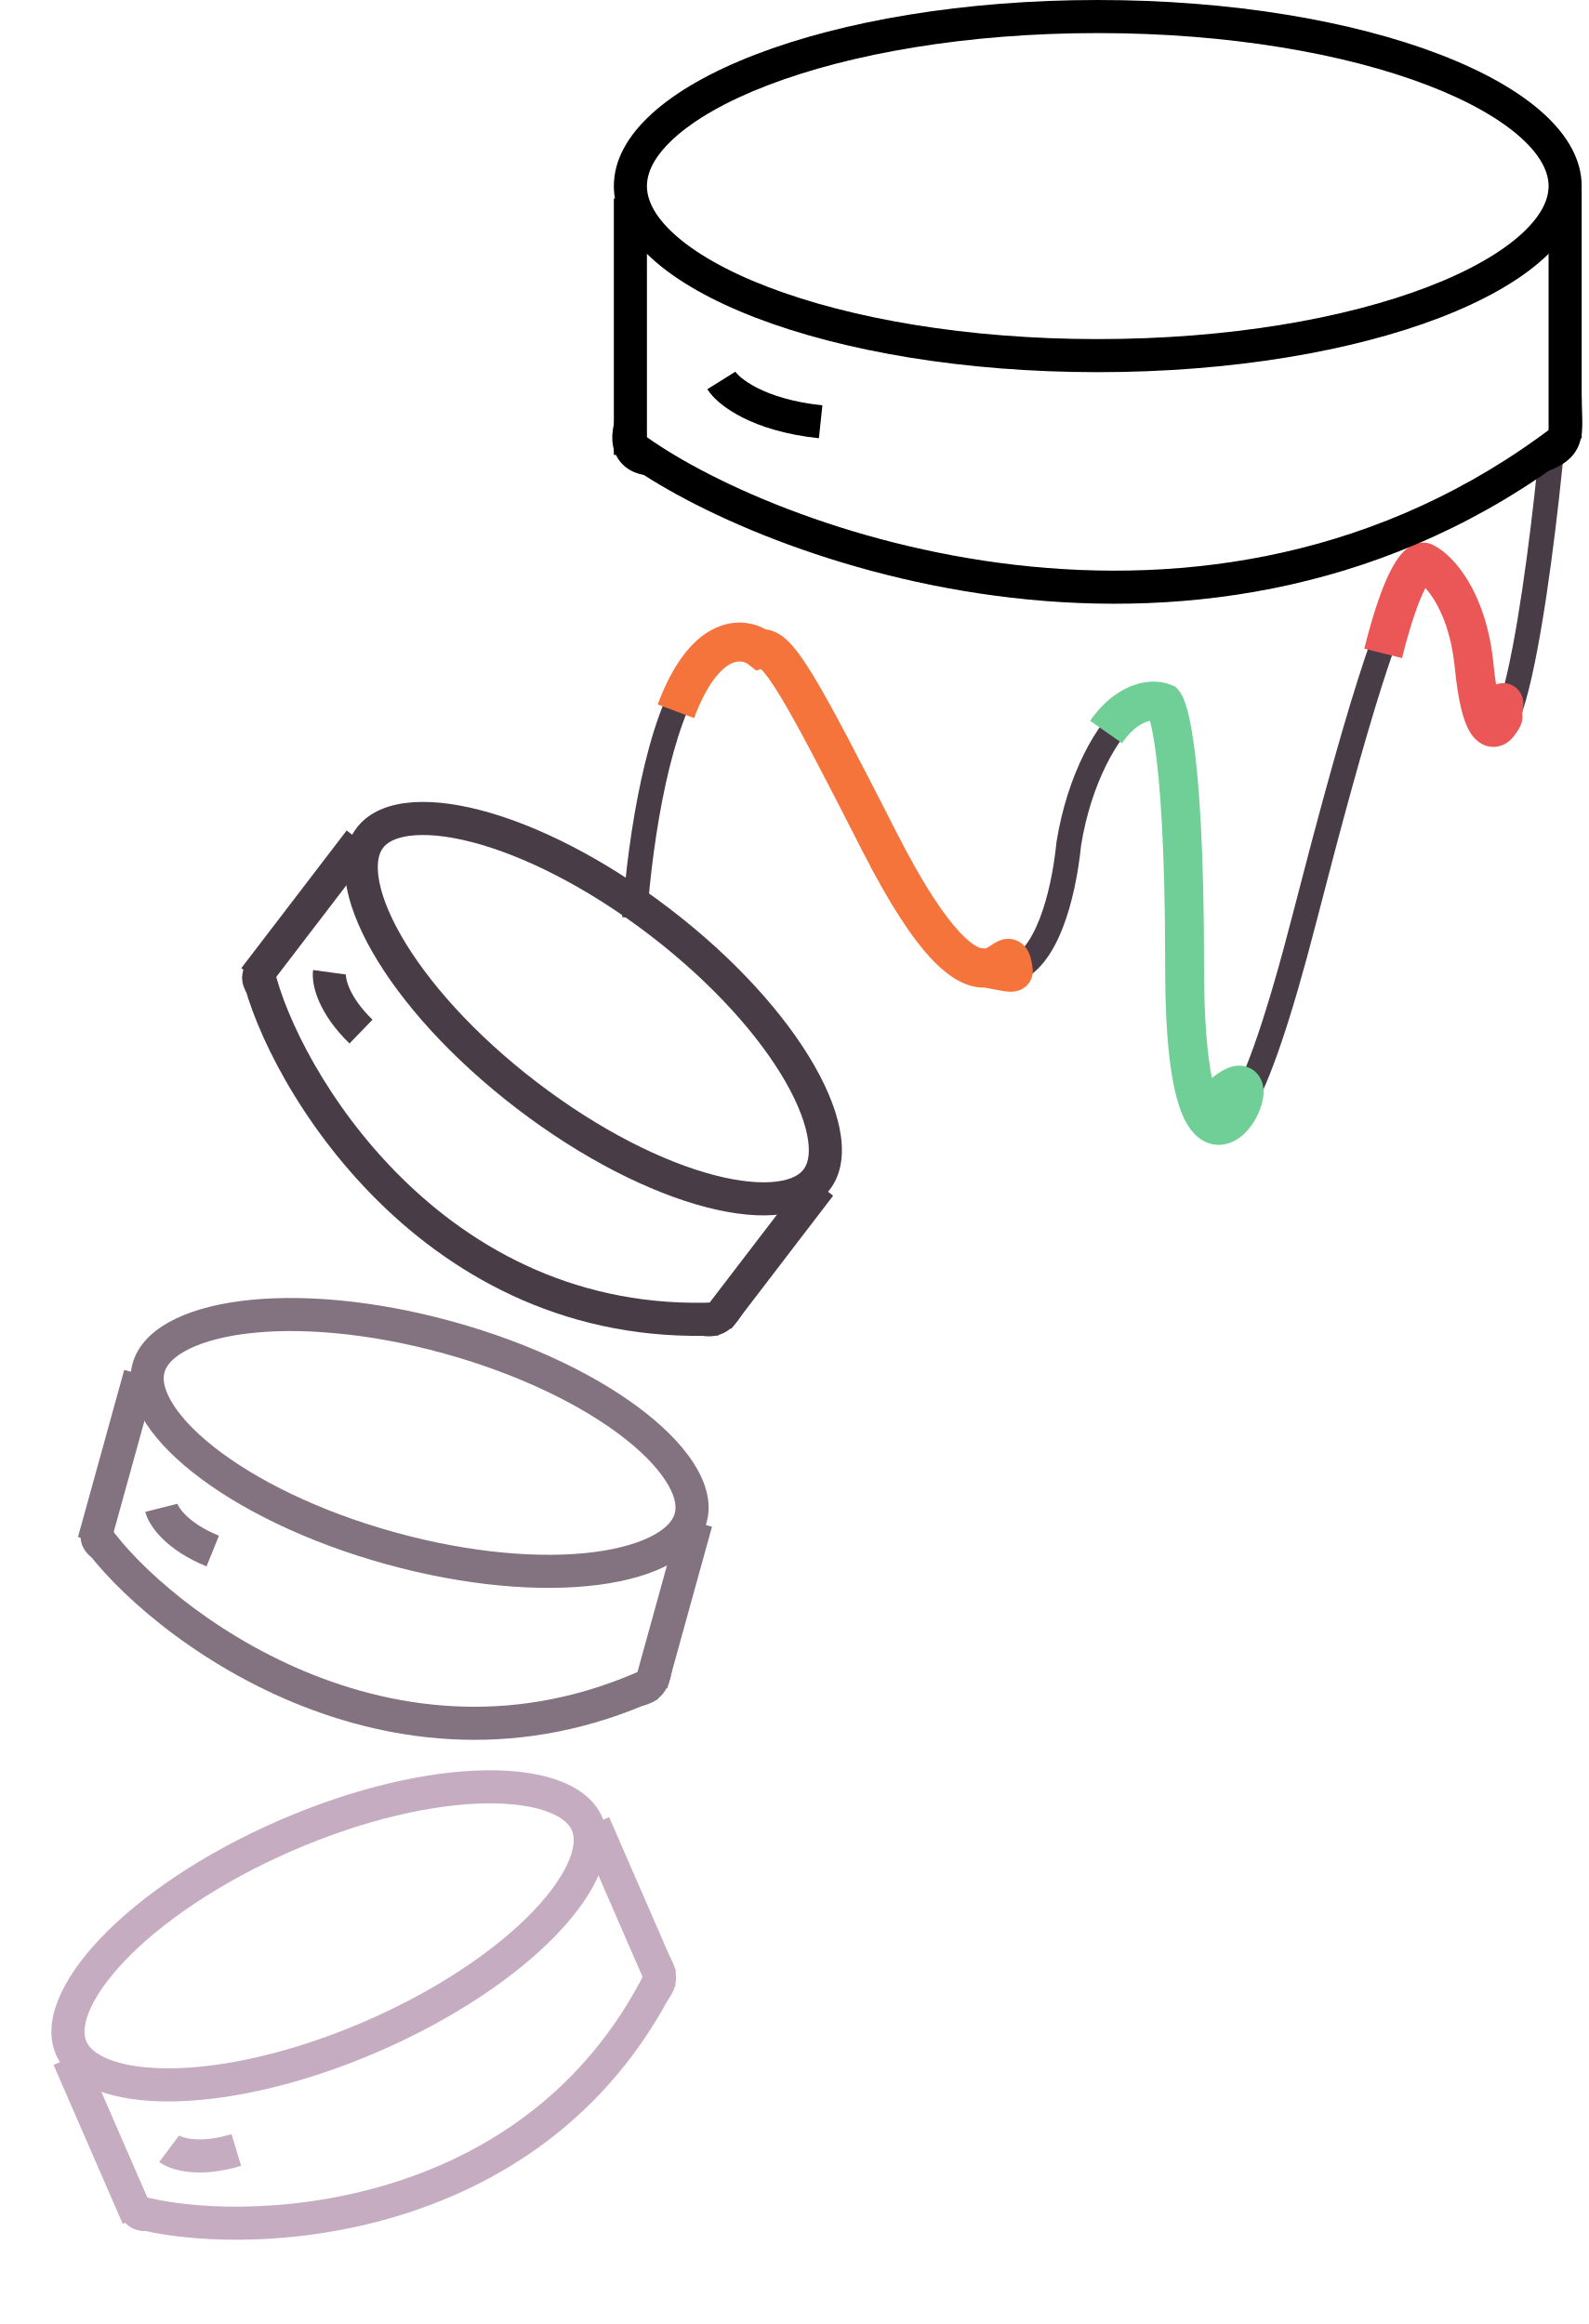
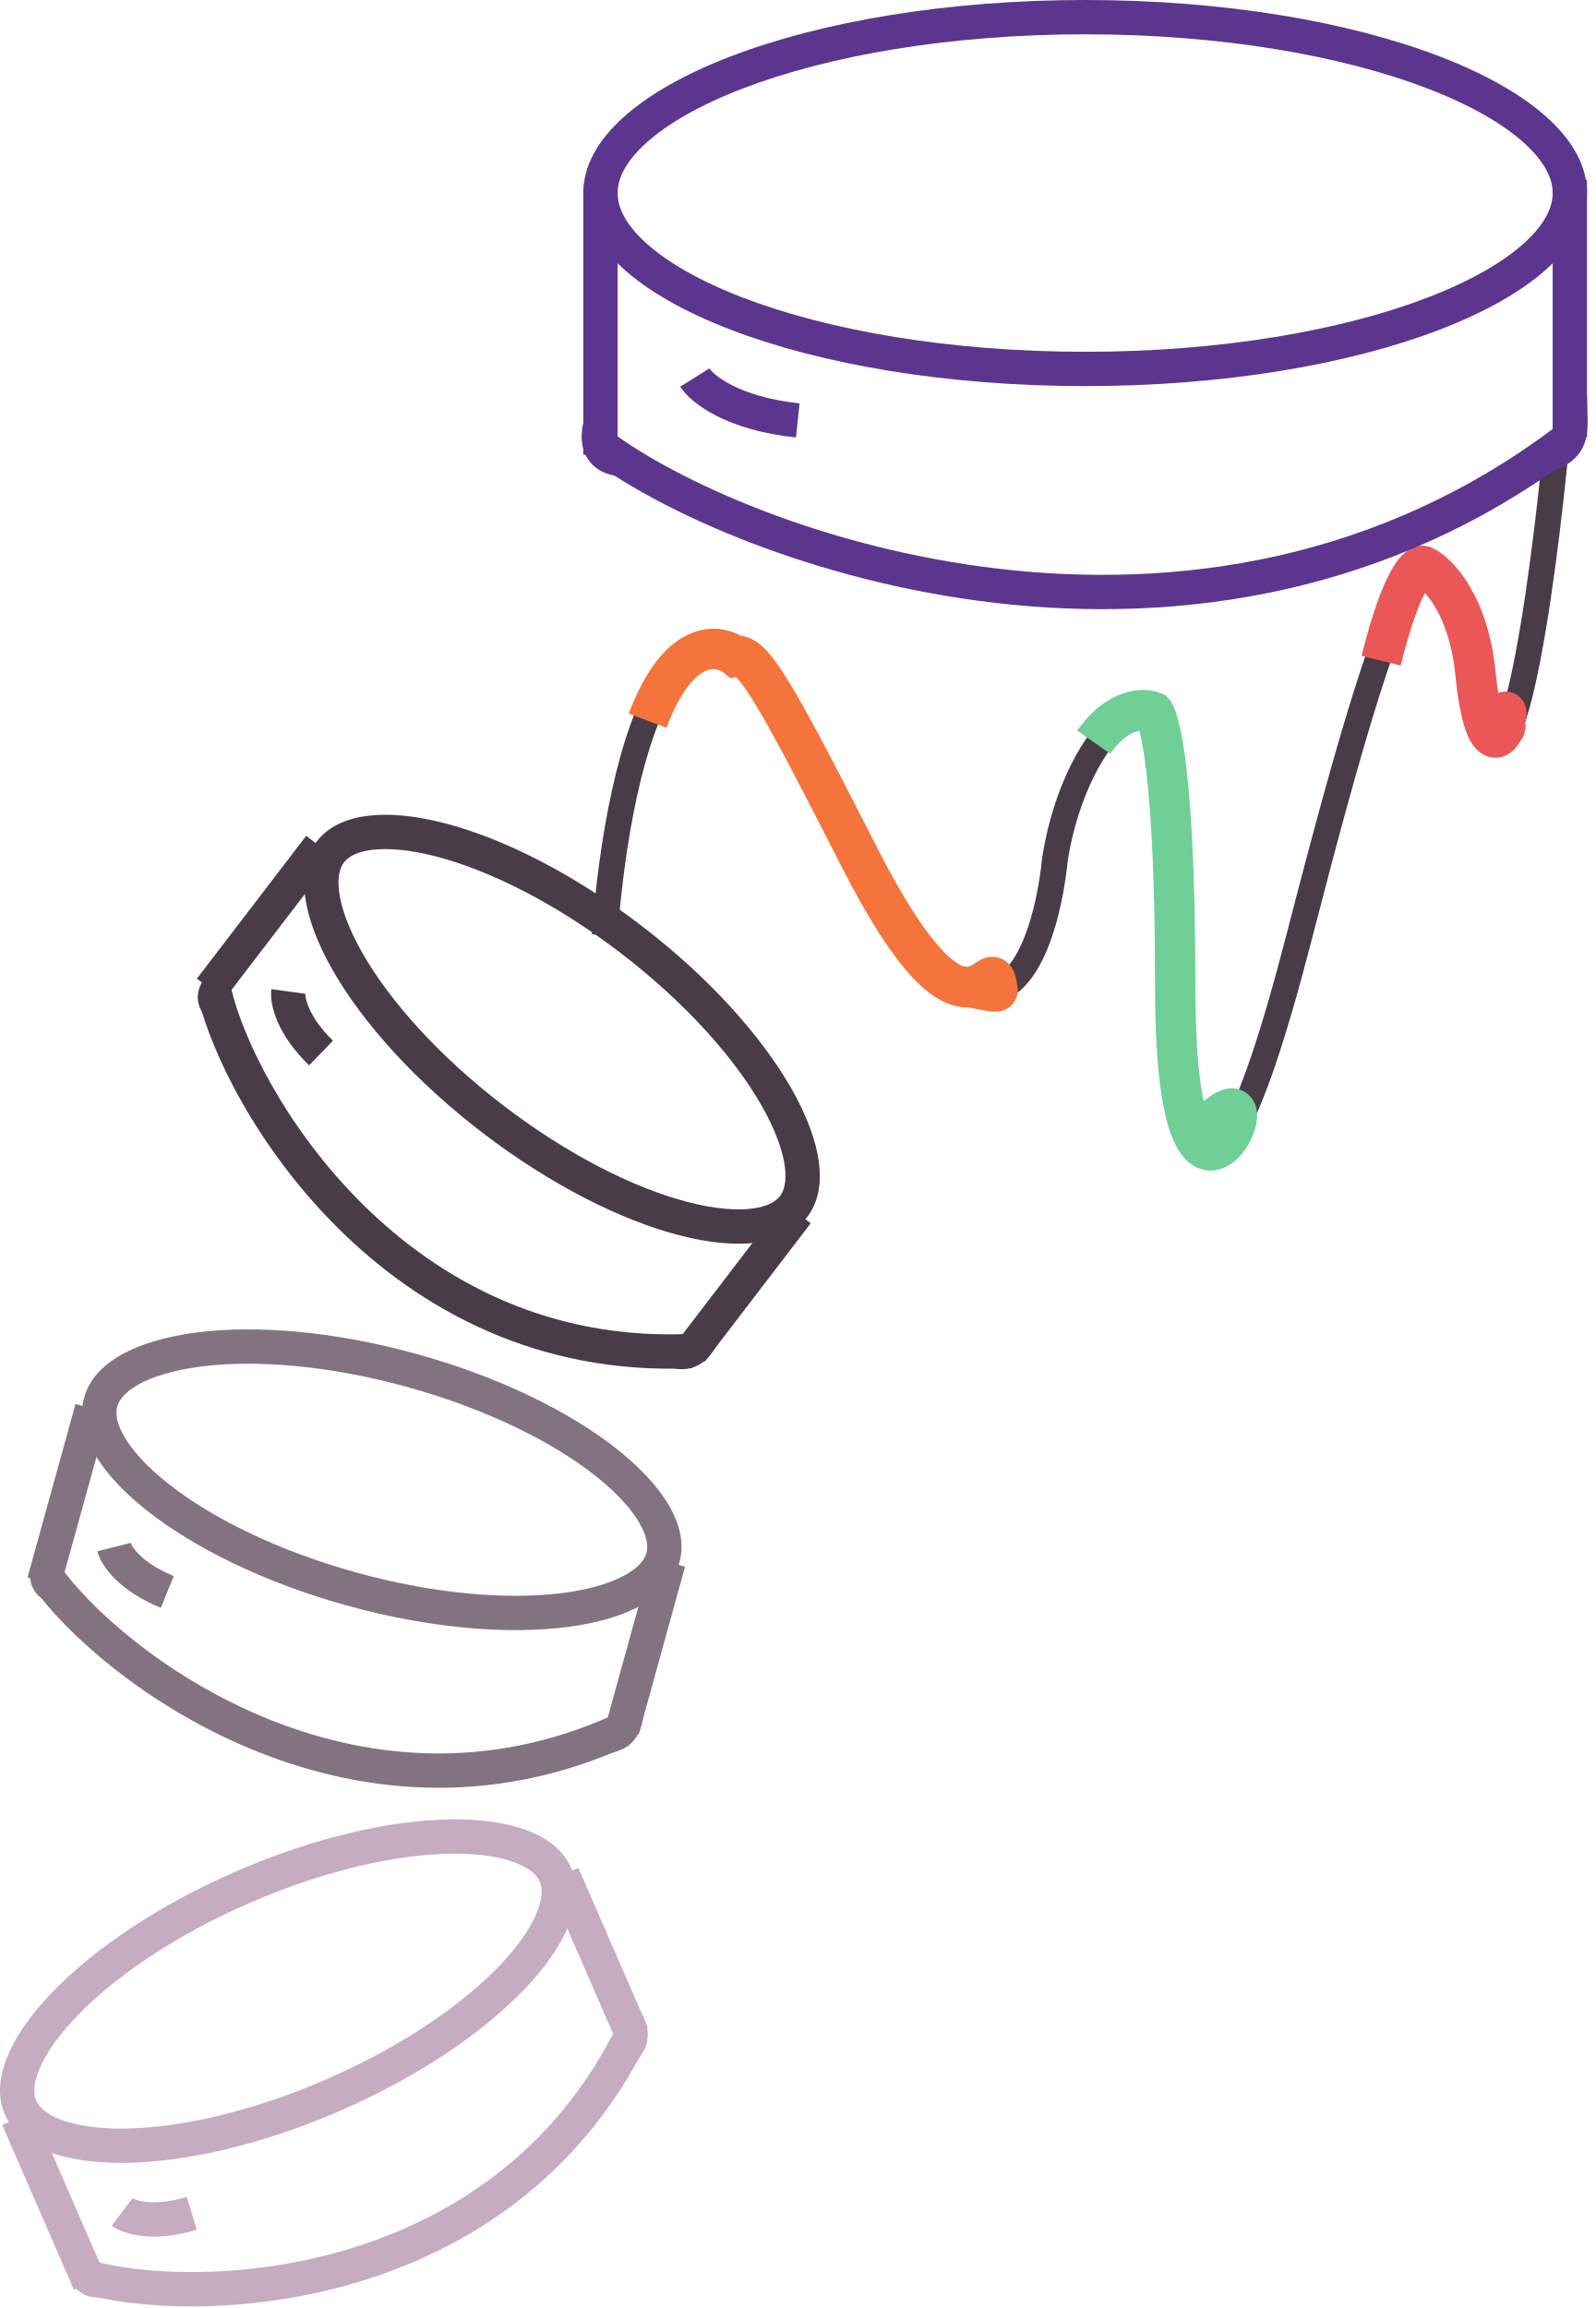
- <svg xmlns="http://www.w3.org/2000/svg" width="192" height="281" viewBox="0 0 192 281" fill="none">
-   <path fill-rule="evenodd" clip-rule="evenodd" d="M47.487 268.114C34.724 271.841 22.316 271.17 15.817 269.316L16.915 265.469C22.641 267.104 34.279 267.804 46.365 264.274C58.382 260.764 70.687 253.122 78.103 238.214L81.684 239.995C73.664 256.119 60.319 264.365 47.487 268.114Z" fill="#C5ACC1" />
-   <path fill-rule="evenodd" clip-rule="evenodd" d="M78.052 237.538C77.866 237.232 77.639 236.858 77.488 236.558L80.166 235.207C80.273 235.419 80.38 235.592 80.514 235.812C80.613 235.974 80.728 236.16 80.869 236.406C81.149 236.892 81.478 237.527 81.633 238.262C81.796 239.036 81.762 239.892 81.364 240.775C80.98 241.629 80.305 242.404 79.364 243.133L77.528 240.76C78.218 240.225 78.508 239.813 78.628 239.545C78.736 239.306 78.745 239.107 78.698 238.882C78.642 238.617 78.504 238.311 78.27 237.903C78.213 237.805 78.137 237.679 78.052 237.538ZM17.35 266.729C17.415 266.771 17.572 266.796 17.75 266.718L18.947 269.469C18.186 269.8 16.91 270.006 15.738 269.259C14.532 268.491 13.916 267.024 13.822 265.059L16.818 264.916C16.89 266.418 17.318 266.709 17.35 266.729Z" fill="#C5ACC1" />
-   <path fill-rule="evenodd" clip-rule="evenodd" d="M29.15 261.874C24.274 263.357 20.76 262.54 19.249 261.408L21.648 258.207C21.646 258.206 21.647 258.206 21.649 258.208C21.666 258.218 21.793 258.297 22.07 258.39C22.364 258.489 22.781 258.588 23.323 258.64C24.402 258.745 25.962 258.663 27.986 258.047L29.15 261.874Z" fill="#C5ACC1" />
-   <path fill-rule="evenodd" clip-rule="evenodd" d="M73.636 219.709L81.728 238.307L78.06 239.902L69.968 221.305L73.636 219.709Z" fill="#C5ACC1" />
-   <path fill-rule="evenodd" clip-rule="evenodd" d="M10.141 248.072L18.502 267.289L14.834 268.885L6.473 249.668L10.141 248.072Z" fill="#C5ACC1" />
-   <path fill-rule="evenodd" clip-rule="evenodd" d="M68.843 224.797C69.529 223.055 69.418 221.969 69.128 221.302C68.838 220.635 68.118 219.813 66.376 219.128C64.614 218.435 62.096 218.015 58.878 218.049C52.459 218.117 44.059 219.982 35.312 223.788C26.565 227.593 19.474 232.469 15.049 237.119C12.831 239.45 11.422 241.578 10.727 243.34C10.041 245.081 10.152 246.168 10.442 246.835C10.732 247.502 11.452 248.324 13.194 249.009C14.956 249.701 17.473 250.121 20.692 250.087C27.11 250.019 35.511 248.154 44.258 244.349C53.005 240.543 60.095 235.668 64.521 231.018C66.739 228.687 68.148 226.559 68.843 224.797ZM45.854 248.017C64.085 240.084 76.147 227.409 72.796 219.706C69.444 212.002 51.948 212.188 33.716 220.12C15.485 228.052 3.422 240.727 6.774 248.431C10.126 256.134 27.622 255.949 45.854 248.017Z" fill="#C5ACC1" />
-   <path fill-rule="evenodd" clip-rule="evenodd" d="M35.296 205.778C23.03 200.648 13.806 192.322 9.921 186.792L13.194 184.492C16.617 189.365 25.223 197.23 36.839 202.088C48.389 206.919 62.762 208.719 77.904 201.794L79.568 205.432C63.191 212.921 47.629 210.937 35.296 205.778Z" fill="#837380" />
-   <path fill-rule="evenodd" clip-rule="evenodd" d="M78.289 201.237C78.338 200.882 78.397 200.449 78.468 200.12L81.4 200.755C81.35 200.987 81.323 201.188 81.29 201.444C81.265 201.632 81.237 201.849 81.192 202.129C81.104 202.683 80.96 203.383 80.618 204.052C80.258 204.756 79.693 205.4 78.829 205.837C77.993 206.259 76.98 206.437 75.79 206.411L75.855 203.412C76.729 203.431 77.213 203.292 77.476 203.159C77.709 203.041 77.842 202.892 77.947 202.687C78.069 202.447 78.156 202.122 78.229 201.658C78.247 201.546 78.267 201.4 78.289 201.237ZM12.739 185.745C12.764 185.819 12.87 185.936 13.058 185.988L12.258 188.88C11.457 188.658 10.336 188.016 9.895 186.698C9.441 185.342 9.884 183.814 11.047 182.228L13.467 184.001C12.578 185.214 12.728 185.709 12.739 185.745Z" fill="#837380" />
-   <path fill-rule="evenodd" clip-rule="evenodd" d="M24.966 189.394C20.244 187.48 18.025 184.634 17.563 182.803L21.441 181.824C21.441 181.822 21.441 181.823 21.442 181.825C21.448 181.844 21.497 181.985 21.654 182.232C21.82 182.493 22.082 182.832 22.471 183.214C23.244 183.975 24.508 184.892 26.469 185.687L24.966 189.394Z" fill="#837380" />
-   <path fill-rule="evenodd" clip-rule="evenodd" d="M86.072 184.599L80.664 204.146L76.809 203.08L82.217 183.533L86.072 184.599Z" fill="#837380" />
-   <path fill-rule="evenodd" clip-rule="evenodd" d="M18.872 166.707L13.283 186.905L9.428 185.839L15.017 165.64L18.872 166.707Z" fill="#837380" />
-   <path fill-rule="evenodd" clip-rule="evenodd" d="M79.146 185.539C80.775 184.617 81.372 183.702 81.566 183.002C81.76 182.301 81.718 181.209 80.794 179.581C79.86 177.934 78.167 176.024 75.644 174.026C70.611 170.041 62.908 166.207 53.715 163.663C44.521 161.119 35.942 160.448 29.577 161.279C26.386 161.696 23.952 162.464 22.304 163.397C20.675 164.319 20.078 165.234 19.884 165.934C19.69 166.635 19.732 167.727 20.655 169.355C21.59 171.003 23.282 172.912 25.805 174.91C30.838 178.895 38.542 182.73 47.735 185.273C56.928 187.817 65.507 188.488 71.873 187.657C75.064 187.24 77.497 186.472 79.146 185.539ZM46.668 189.128C65.831 194.431 83.181 192.165 85.421 184.068C87.661 175.972 73.944 165.11 54.781 159.808C35.619 154.506 18.269 156.771 16.028 164.868C13.788 172.964 27.506 183.826 46.668 189.128Z" fill="#837380" />
-   <path fill-rule="evenodd" clip-rule="evenodd" d="M45.704 145.227C36.246 135.882 30.806 124.71 29.271 118.128L33.166 117.22C34.519 123.019 39.559 133.532 48.515 142.382C57.42 151.181 70.077 158.226 86.71 157.467L86.892 161.463C68.903 162.284 55.212 154.623 45.704 145.227Z" fill="#483C46" />
-   <path fill-rule="evenodd" clip-rule="evenodd" d="M87.276 157.094C87.453 156.784 87.67 156.404 87.859 156.125L90.341 157.811C90.208 158.007 90.108 158.184 89.981 158.409C89.888 158.574 89.78 158.764 89.634 159.008C89.345 159.488 88.949 160.084 88.383 160.576C87.785 161.095 87.02 161.481 86.055 161.562C85.122 161.641 84.116 161.427 83.023 160.959L84.205 158.201C85.008 158.545 85.509 158.598 85.802 158.573C86.062 158.551 86.242 158.462 86.415 158.311C86.619 158.134 86.82 157.866 87.063 157.462C87.121 157.365 87.194 157.237 87.276 157.094ZM32.276 118.211C32.272 118.289 32.326 118.438 32.481 118.556L30.657 120.939C29.998 120.434 29.199 119.419 29.282 118.031C29.368 116.604 30.35 115.353 32.022 114.316L33.603 116.866C32.325 117.658 32.279 118.174 32.276 118.211Z" fill="#483C46" />
-   <path fill-rule="evenodd" clip-rule="evenodd" d="M42.251 126.168C38.587 122.627 37.594 119.158 37.85 117.287L41.813 117.829C41.813 117.828 41.813 117.828 41.813 117.831C41.812 117.851 41.805 118 41.858 118.288C41.914 118.592 42.031 119.005 42.248 119.504C42.681 120.498 43.51 121.822 45.031 123.292L42.251 126.168Z" fill="#483C46" />
-   <path fill-rule="evenodd" clip-rule="evenodd" d="M100.716 144.575L88.389 160.681L85.213 158.25L97.54 142.144L100.716 144.575Z" fill="#483C46" />
-   <path fill-rule="evenodd" clip-rule="evenodd" d="M45.084 102.848L32.346 119.491L29.17 117.06L41.907 100.417L45.084 102.848Z" fill="#483C46" />
-   <path fill-rule="evenodd" clip-rule="evenodd" d="M93.94 142.856C95.796 142.61 96.692 141.985 97.134 141.408C97.576 140.83 97.945 139.802 97.698 137.947C97.447 136.07 96.592 133.665 94.999 130.869C91.822 125.291 86.111 118.854 78.537 113.056C70.962 107.259 63.256 103.428 57.042 101.819C53.926 101.012 51.382 100.814 49.505 101.062C47.649 101.308 46.753 101.933 46.311 102.511C45.869 103.088 45.5 104.116 45.747 105.972C45.998 107.849 46.853 110.253 48.446 113.05C51.623 118.628 57.334 125.065 64.909 130.862C72.484 136.66 80.189 140.49 86.403 142.1C89.519 142.907 92.063 143.105 93.94 142.856ZM62.478 134.039C78.266 146.123 95.205 150.51 100.311 143.839C105.416 137.168 96.756 121.964 80.968 109.88C65.179 97.796 48.24 93.408 43.135 100.079C38.029 106.751 46.689 121.955 62.478 134.039Z" fill="#483C46" />
-   <path fill-rule="evenodd" clip-rule="evenodd" d="M178.23 88.129C177.674 86.981 177.186 85.198 176.732 82.776C175.6 76.737 174.568 72.709 173.53 70.695C173.279 70.209 173.066 69.92 172.911 69.763C172.892 69.744 172.874 69.728 172.859 69.714C172.746 69.787 172.515 69.976 172.163 70.454C171.525 71.318 170.768 72.762 169.887 74.91C169.015 77.037 168.052 79.773 166.98 83.163C164.837 89.943 162.283 99.254 159.159 111.374C156.04 123.476 153.496 130.837 151.379 134.4C150.843 135.301 150.281 136.053 149.674 136.582C149.069 137.111 148.261 137.546 147.308 137.445C146.359 137.343 145.677 136.753 145.222 136.155C144.763 135.554 144.403 134.781 144.105 133.939C142.93 130.617 142.223 124.676 141.795 117.489C141.363 110.235 141.207 101.513 141.207 92.5C141.207 90.707 141.041 89.344 140.779 88.348C140.513 87.339 140.175 86.812 139.912 86.561C139.695 86.353 139.497 86.295 139.24 86.32C138.922 86.351 138.434 86.529 137.798 87.01C136.523 87.972 135.042 89.856 133.714 92.534C132.406 95.173 131.298 98.482 130.694 102.196C130.351 105.555 129.64 109.215 128.453 112.24C127.301 115.175 125.518 117.981 122.742 118.823C119.812 119.712 116.666 118.197 113.403 114.655C110.091 111.06 106.272 104.988 101.851 95.641C99.674 91.041 97.677 87.564 95.857 85.027C94.027 82.475 92.434 80.957 91.093 80.171C89.797 79.411 88.795 79.361 87.963 79.642C87.065 79.946 86.111 80.723 85.147 82.098C83.208 84.866 81.641 89.456 80.47 94.801C79.31 100.097 78.574 105.952 78.203 111.108L75.21 110.892C75.589 105.632 76.341 99.628 77.54 94.159C78.728 88.737 80.393 83.655 82.691 80.376C83.845 78.729 85.262 77.389 87.002 76.801C88.809 76.189 90.714 76.471 92.61 77.582C94.462 78.668 96.346 80.561 98.295 83.278C100.255 86.01 102.339 89.659 104.562 94.359C108.941 103.612 112.605 109.361 115.61 112.623C118.664 115.938 120.668 116.317 121.871 115.952C123.229 115.54 124.562 113.944 125.66 111.144C126.718 108.448 127.389 105.061 127.714 101.849L127.719 101.805L127.726 101.761C128.374 97.743 129.575 94.129 131.027 91.201C132.465 88.3 134.202 85.965 135.99 84.615C136.885 83.94 137.89 83.438 138.948 83.334C140.068 83.225 141.132 83.576 141.985 84.392C142.793 85.165 143.334 86.274 143.679 87.583C144.028 88.906 144.207 90.543 144.207 92.5C144.207 101.488 144.363 110.143 144.79 117.311C145.221 124.545 145.92 130.074 146.933 132.939C147.182 133.643 147.418 134.087 147.607 134.336C147.618 134.35 147.628 134.363 147.638 134.375C147.658 134.36 147.679 134.342 147.703 134.321C147.969 134.09 148.34 133.641 148.8 132.867C150.667 129.726 153.123 122.774 156.254 110.626C159.38 98.496 161.951 89.12 164.12 82.259C165.205 78.829 166.195 76.006 167.112 73.772C168.02 71.558 168.888 69.838 169.75 68.671C170.536 67.607 171.697 66.493 173.235 66.695C173.985 66.794 174.584 67.191 175.04 67.65C175.491 68.104 175.868 68.685 176.196 69.32C177.47 71.791 178.563 76.263 179.681 82.224C180.046 84.169 180.401 85.495 180.722 86.334C180.796 86.168 180.873 85.98 180.954 85.77C181.37 84.682 181.796 83.164 182.219 81.305C183.912 73.861 185.38 61.77 186.213 52.86L189.2 53.14C188.366 62.063 186.884 74.322 185.144 81.97C184.709 83.883 184.246 85.56 183.756 86.842C183.512 87.481 183.243 88.067 182.944 88.549C182.666 88.997 182.255 89.53 181.655 89.835C181.327 90.002 180.933 90.105 180.5 90.068C180.07 90.031 179.702 89.867 179.409 89.659C178.867 89.274 178.498 88.685 178.23 88.129ZM147.49 134.471C147.49 134.471 147.492 134.47 147.498 134.468C147.492 134.471 147.49 134.471 147.49 134.471ZM147.755 134.497C147.759 134.499 147.761 134.501 147.761 134.501C147.761 134.501 147.759 134.5 147.755 134.497ZM172.778 69.653C172.778 69.653 172.779 69.653 172.781 69.655C172.779 69.653 172.777 69.653 172.778 69.653Z" fill="#483C46" />
-   <path fill-rule="evenodd" clip-rule="evenodd" d="M131.781 87.152C135.08 82.439 139.235 81.813 141.632 82.84L142.107 83.043L142.453 83.427L140.707 85C142.453 83.427 142.457 83.432 142.461 83.436L142.469 83.445L142.484 83.463C142.495 83.475 142.505 83.487 142.515 83.5C142.536 83.524 142.556 83.549 142.576 83.575C142.615 83.626 142.653 83.679 142.69 83.735C142.763 83.845 142.834 83.967 142.904 84.102C143.042 84.37 143.184 84.712 143.331 85.16C143.622 86.049 143.959 87.453 144.283 89.706C144.93 94.213 145.557 102.339 145.557 117C145.557 123.453 145.961 127.677 146.51 130.345C146.59 130.282 146.671 130.218 146.755 130.152C147.285 129.735 147.843 129.372 148.42 129.138C148.963 128.917 149.822 128.692 150.752 129.006C151.809 129.362 152.361 130.199 152.585 130.905C152.788 131.546 152.767 132.17 152.71 132.624C152.591 133.557 152.214 134.537 151.74 135.365C151.27 136.185 150.564 137.105 149.608 137.723C148.58 138.388 147.073 138.786 145.536 137.974C144.205 137.271 143.36 135.901 142.779 134.39C141.596 131.316 140.857 125.909 140.857 117C140.857 102.437 140.233 94.563 139.63 90.375C139.408 88.826 139.192 87.812 139.023 87.169C138.266 87.306 137.02 87.864 135.632 89.848L131.781 87.152ZM148.049 132.015C148.049 132.005 148.05 131.999 148.05 131.999C148.05 131.999 148.05 132.004 148.049 132.015Z" fill="#6FCF97" />
-   <path fill-rule="evenodd" clip-rule="evenodd" d="M169.959 66.438C170.497 65.98 171.792 65.165 173.257 65.898C175.857 67.198 179.691 71.731 180.545 80.266C180.641 81.227 180.746 82.052 180.857 82.759C181.136 82.653 181.511 82.568 181.956 82.611C182.909 82.702 183.527 83.302 183.824 83.825C184.071 84.258 184.126 84.664 184.144 84.839C184.182 85.219 184.137 85.566 184.11 85.747C184.087 85.9 184.056 86.066 184.017 86.239C184.03 86.32 184.039 86.4 184.044 86.478C184.072 86.925 183.975 87.287 183.904 87.496C183.829 87.719 183.735 87.909 183.656 88.052C183.508 88.322 183.319 88.597 183.118 88.868C182.775 89.359 182.003 90.218 180.716 90.299C179.214 90.392 178.256 89.381 177.784 88.652C177.289 87.888 176.925 86.87 176.634 85.659C176.334 84.412 176.075 82.799 175.868 80.734C175.34 75.448 173.565 72.501 172.313 71.101C171.594 72.49 170.611 75.072 169.486 79.57L164.927 78.43C166.145 73.556 167.286 70.5 168.293 68.651C168.787 67.744 169.33 66.972 169.959 66.438ZM181.345 84.149C181.346 84.149 181.356 84.149 181.374 84.15C181.353 84.15 181.345 84.149 181.345 84.149Z" fill="#EB5757" />
-   <path fill-rule="evenodd" clip-rule="evenodd" d="M92.564 76.1C93.73 76.219 94.673 76.933 95.317 77.571C96.232 78.478 97.198 79.86 98.293 81.661C100.51 85.308 103.66 91.37 108.422 100.729C111.715 107.199 114.223 110.819 116.076 112.775C117.247 114.01 118.035 114.46 118.493 114.621C118.701 114.635 118.91 114.655 119.118 114.68C119.2 114.656 119.297 114.615 119.421 114.546C119.531 114.484 119.643 114.412 119.797 114.309C119.81 114.3 119.824 114.29 119.84 114.28C119.967 114.194 120.183 114.05 120.39 113.935C120.589 113.824 121.115 113.54 121.804 113.52C122.715 113.493 123.484 113.92 123.977 114.538C124.363 115.023 124.531 115.56 124.618 115.895C124.717 116.274 124.784 116.698 124.837 117.14L124.859 117.321L124.852 117.504C124.831 118.082 124.606 118.662 124.171 119.117C123.783 119.523 123.349 119.703 123.082 119.785C122.589 119.937 122.135 119.916 121.945 119.905C121.496 119.879 120.967 119.777 120.574 119.7C120.482 119.682 120.391 119.664 120.301 119.646C119.852 119.557 119.421 119.472 119.013 119.408C116.956 119.446 114.87 118.335 112.665 116.008C110.354 113.569 107.603 109.482 104.234 102.86C99.443 93.445 96.381 87.564 94.277 84.103C93.211 82.349 92.49 81.387 92.008 80.909C92.005 80.906 92.002 80.903 91.999 80.9L91.408 81.07L90.462 80.328C90.106 80.048 89.389 79.768 88.438 80.21C87.383 80.701 85.612 82.278 83.907 86.825L79.506 85.175C81.401 80.122 83.782 77.192 86.456 75.949C88.797 74.86 91.003 75.23 92.564 76.1ZM91.745 80.682C91.745 80.681 91.752 80.685 91.765 80.695C91.752 80.687 91.745 80.682 91.745 80.682Z" fill="#F4743B" />
-   <path fill-rule="evenodd" clip-rule="evenodd" d="M122.29 72.274C101.11 69.828 83.296 61.687 75.008 55.48L77.405 52.279C85.071 58.019 102.198 65.928 122.749 68.301C143.244 70.667 166.946 67.509 187.991 51.411L190.422 54.589C168.349 71.472 143.528 74.727 122.29 72.274Z" fill="black" />
-   <path fill-rule="evenodd" clip-rule="evenodd" d="M188.24 49.625C188.223 49.133 188.206 48.589 188.206 48H191.206C191.206 48.536 191.221 49.038 191.238 49.523C191.24 49.593 191.243 49.663 191.245 49.733C191.259 50.139 191.273 50.543 191.277 50.924C191.285 51.8 191.244 52.738 190.935 53.62C190.24 55.604 188.465 56.666 185.601 57.447L184.812 54.553C187.448 53.834 187.922 53.146 188.103 52.63C188.232 52.262 188.284 51.762 188.277 50.951C188.274 50.613 188.261 50.253 188.247 49.844C188.245 49.773 188.242 49.7 188.24 49.625ZM77.287 53.907C77.566 54.284 78.139 54.5 78.707 54.5V57.5C77.607 57.5 75.93 57.116 74.876 55.693C73.762 54.188 73.723 52.059 74.822 49.423L77.591 50.577C76.69 52.741 77.068 53.612 77.287 53.907Z" fill="black" />
-   <path fill-rule="evenodd" clip-rule="evenodd" d="M89.767 50.485C87.636 49.408 86.19 48.147 85.51 47.06L88.902 44.94C89.056 45.186 89.81 46.025 91.571 46.915C93.277 47.777 95.83 48.634 99.416 49.011L98.997 52.989C94.983 52.566 91.952 51.589 89.767 50.485Z" fill="black" />
-   <path fill-rule="evenodd" clip-rule="evenodd" d="M191.206 23V53H187.206V23H191.206Z" fill="black" />
-   <path fill-rule="evenodd" clip-rule="evenodd" d="M78.207 24V55H74.207V24H78.207Z" fill="black" />
-   <path fill-rule="evenodd" clip-rule="evenodd" d="M183.918 28.299C186.383 26.057 187.206 24.092 187.206 22.5C187.206 20.908 186.383 18.943 183.918 16.701C181.452 14.459 177.661 12.256 172.636 10.323C162.614 6.469 148.498 4 132.706 4C116.915 4 102.799 6.469 92.777 10.323C87.752 12.256 83.961 14.459 81.495 16.701C79.03 18.943 78.207 20.908 78.207 22.5C78.207 24.092 79.03 26.057 81.495 28.299C83.961 30.541 87.752 32.744 92.777 34.676C102.799 38.531 116.915 41 132.706 41C148.498 41 162.614 38.531 172.636 34.676C177.661 32.744 181.452 30.541 183.918 28.299ZM132.706 45C165.015 45 191.206 34.926 191.206 22.5C191.206 10.074 165.015 0 132.706 0C100.398 0 74.207 10.074 74.207 22.5C74.207 34.926 100.398 45 132.706 45Z" fill="black" />
+ <svg xmlns="http://www.w3.org/2000/svg" width="186" height="269" viewBox="0 0 186 269" fill="none">
+   <path fill-rule="evenodd" clip-rule="evenodd" d="M41.272 266.114C28.509 269.841 16.101 269.17 9.602 267.316L10.7 263.469C16.426 265.104 28.064 265.804 40.15 262.274C52.167 258.764 64.472 251.122 71.888 236.214L75.469 237.995C67.449 254.119 54.104 262.365 41.272 266.114Z" fill="#C5ACC1" />
+   <path fill-rule="evenodd" clip-rule="evenodd" d="M71.837 235.538C71.651 235.232 71.425 234.858 71.273 234.558L73.951 233.207C74.059 233.419 74.165 233.592 74.3 233.812C74.398 233.974 74.513 234.16 74.654 234.406C74.934 234.892 75.263 235.527 75.418 236.262C75.581 237.036 75.547 237.892 75.149 238.775C74.766 239.629 74.09 240.404 73.149 241.133L71.313 238.76C72.004 238.225 72.293 237.813 72.413 237.545C72.521 237.306 72.53 237.107 72.483 236.882C72.427 236.617 72.29 236.311 72.055 235.903C71.998 235.805 71.922 235.679 71.837 235.538ZM11.135 264.729C11.2 264.771 11.357 264.796 11.536 264.718L12.732 267.469C11.971 267.8 10.695 268.006 9.523 267.259C8.317 266.491 7.701 265.024 7.607 263.059L10.603 262.916C10.675 264.418 11.103 264.709 11.135 264.729Z" fill="#C5ACC1" />
+   <path fill-rule="evenodd" clip-rule="evenodd" d="M22.935 259.874C18.06 261.357 14.545 260.54 13.034 259.408L15.433 256.207C15.432 256.206 15.432 256.206 15.434 256.208C15.451 256.218 15.578 256.297 15.855 256.39C16.149 256.489 16.566 256.588 17.108 256.64C18.188 256.745 19.747 256.663 21.771 256.047L22.935 259.874Z" fill="#C5ACC1" />
+   <path fill-rule="evenodd" clip-rule="evenodd" d="M67.421 217.709L75.513 236.307L71.845 237.902L63.753 219.305L67.421 217.709Z" fill="#C5ACC1" />
+   <path fill-rule="evenodd" clip-rule="evenodd" d="M3.926 246.072L12.287 265.289L8.619 266.885L0.258 247.668L3.926 246.072Z" fill="#C5ACC1" />
+   <path fill-rule="evenodd" clip-rule="evenodd" d="M62.628 222.797C63.314 221.055 63.203 219.969 62.913 219.302C62.623 218.635 61.903 217.813 60.161 217.128C58.399 216.435 55.882 216.015 52.663 216.049C46.245 216.117 37.844 217.982 29.097 221.788C20.35 225.593 13.26 230.469 8.834 235.119C6.616 237.45 5.207 239.578 4.512 241.34C3.826 243.081 3.937 244.168 4.227 244.835C4.517 245.502 5.237 246.324 6.979 247.009C8.741 247.701 11.258 248.121 14.477 248.087C20.896 248.019 29.296 246.154 38.043 242.349C46.79 238.543 53.88 233.668 58.306 229.018C60.525 226.687 61.933 224.559 62.628 222.797ZM39.639 246.017C57.87 238.084 69.933 225.409 66.581 217.706C63.229 210.002 45.733 210.188 27.501 218.12C9.27 226.052 -2.793 238.727 0.559 246.431C3.911 254.134 21.407 253.949 39.639 246.017Z" fill="#C5ACC1" />
+   <path fill-rule="evenodd" clip-rule="evenodd" d="M29.081 203.778C16.815 198.648 7.591 190.322 3.706 184.792L6.979 182.492C10.402 187.365 19.008 195.23 30.625 200.088C42.174 204.919 56.547 206.719 71.689 199.794L73.353 203.432C56.976 210.921 41.414 208.937 29.081 203.778Z" fill="#837380" />
+   <path fill-rule="evenodd" clip-rule="evenodd" d="M72.075 199.237C72.123 198.882 72.182 198.449 72.253 198.12L75.185 198.755C75.135 198.987 75.109 199.188 75.075 199.444C75.05 199.632 75.022 199.849 74.977 200.129C74.889 200.683 74.745 201.383 74.403 202.052C74.043 202.756 73.478 203.4 72.614 203.837C71.778 204.259 70.765 204.437 69.576 204.411L69.641 201.412C70.514 201.431 70.998 201.292 71.261 201.159C71.494 201.041 71.627 200.892 71.732 200.687C71.855 200.447 71.941 200.122 72.014 199.658C72.032 199.546 72.052 199.4 72.075 199.237ZM6.525 183.745C6.549 183.819 6.655 183.936 6.843 183.988L6.043 186.88C5.242 186.658 4.122 186.016 3.68 184.698C3.226 183.342 3.669 181.814 4.832 180.228L7.252 182.001C6.363 183.214 6.513 183.709 6.525 183.745Z" fill="#837380" />
+   <path fill-rule="evenodd" clip-rule="evenodd" d="M18.752 187.394C14.029 185.48 11.81 182.634 11.348 180.803L15.226 179.824C15.226 179.822 15.226 179.823 15.227 179.825C15.233 179.844 15.283 179.985 15.44 180.232C15.606 180.493 15.867 180.832 16.256 181.214C17.029 181.975 18.293 182.892 20.254 183.687L18.752 187.394Z" fill="#837380" />
+   <path fill-rule="evenodd" clip-rule="evenodd" d="M79.857 182.599L74.449 202.146L70.594 201.08L76.002 181.533L79.857 182.599Z" fill="#837380" />
+   <path fill-rule="evenodd" clip-rule="evenodd" d="M12.657 164.707L7.068 184.905L3.213 183.839L8.802 163.64L12.657 164.707Z" fill="#837380" />
+   <path fill-rule="evenodd" clip-rule="evenodd" d="M72.931 183.539C74.56 182.617 75.157 181.702 75.351 181.002C75.545 180.301 75.503 179.209 74.579 177.581C73.645 175.934 71.952 174.024 69.429 172.026C64.396 168.041 56.693 164.207 47.5 161.663C38.306 159.119 29.727 158.448 23.362 159.279C20.171 159.696 17.737 160.464 16.089 161.397C14.46 162.319 13.863 163.234 13.669 163.934C13.475 164.635 13.517 165.727 14.441 167.355C15.375 169.003 17.067 170.912 19.591 172.91C24.623 176.895 32.327 180.73 41.52 183.273C50.714 185.817 59.292 186.488 65.658 185.657C68.849 185.24 71.282 184.472 72.931 183.539ZM40.453 187.128C59.616 192.431 76.966 190.165 79.206 182.068C81.447 173.972 67.729 163.11 48.566 157.808C29.404 152.506 12.054 154.771 9.813 162.868C7.573 170.964 21.291 181.826 40.453 187.128Z" fill="#837380" />
+   <path fill-rule="evenodd" clip-rule="evenodd" d="M39.489 143.227C30.031 133.882 24.591 122.71 23.056 116.128L26.951 115.22C28.304 121.019 33.344 131.532 42.3 140.382C51.205 149.181 63.862 156.226 80.495 155.467L80.677 159.463C62.688 160.284 48.998 152.623 39.489 143.227Z" fill="#483C46" />
+   <path fill-rule="evenodd" clip-rule="evenodd" d="M81.061 155.094C81.238 154.784 81.455 154.404 81.644 154.125L84.126 155.811C83.993 156.007 83.893 156.184 83.766 156.409C83.673 156.574 83.565 156.764 83.419 157.008C83.13 157.488 82.734 158.084 82.168 158.576C81.571 159.095 80.805 159.481 79.84 159.562C78.907 159.641 77.901 159.427 76.808 158.959L77.99 156.201C78.793 156.545 79.294 156.598 79.587 156.573C79.847 156.551 80.027 156.462 80.2 156.311C80.404 156.134 80.605 155.866 80.848 155.462C80.906 155.365 80.979 155.237 81.061 155.094ZM26.062 116.211C26.057 116.289 26.111 116.438 26.266 116.556L24.442 118.939C23.783 118.434 22.984 117.419 23.067 116.031C23.153 114.604 24.136 113.353 25.807 112.316L27.388 114.866C26.11 115.658 26.064 116.174 26.062 116.211Z" fill="#483C46" />
+   <path fill-rule="evenodd" clip-rule="evenodd" d="M36.036 124.168C32.372 120.627 31.379 117.158 31.635 115.287L35.598 115.829C35.598 115.828 35.598 115.828 35.598 115.831C35.597 115.851 35.59 116 35.643 116.288C35.7 116.592 35.816 117.005 36.033 117.504C36.466 118.498 37.295 119.822 38.816 121.292L36.036 124.168Z" fill="#483C46" />
+   <path fill-rule="evenodd" clip-rule="evenodd" d="M94.501 142.575L82.174 158.681L78.998 156.25L91.325 140.144L94.501 142.575Z" fill="#483C46" />
+   <path fill-rule="evenodd" clip-rule="evenodd" d="M38.869 99.848L26.131 116.491L22.955 114.06L35.692 97.417L38.869 99.848Z" fill="#483C46" />
+   <path fill-rule="evenodd" clip-rule="evenodd" d="M87.725 140.856C89.581 140.61 90.477 139.985 90.919 139.408C91.361 138.83 91.73 137.802 91.483 135.947C91.232 134.07 90.377 131.665 88.784 128.869C85.607 123.291 79.897 116.854 72.322 111.056C64.747 105.259 57.041 101.428 50.827 99.819C47.712 99.012 45.167 98.814 43.29 99.062C41.434 99.308 40.538 99.933 40.096 100.511C39.654 101.088 39.285 102.116 39.532 103.972C39.783 105.849 40.639 108.253 42.231 111.05C45.409 116.628 51.119 123.065 58.694 128.862C66.269 134.66 73.974 138.49 80.188 140.1C83.304 140.907 85.848 141.105 87.725 140.856ZM56.263 132.039C72.052 144.123 88.99 148.51 94.096 141.839C99.201 135.168 90.541 119.964 74.753 107.88C58.964 95.796 42.026 91.408 36.92 98.079C31.814 104.751 40.474 119.955 56.263 132.039Z" fill="#483C46" />
+   <path fill-rule="evenodd" clip-rule="evenodd" d="M172.015 86.129C171.459 84.981 170.971 83.198 170.517 80.776C169.385 74.737 168.353 70.709 167.315 68.695C167.064 68.209 166.851 67.92 166.696 67.763C166.677 67.744 166.659 67.728 166.644 67.714C166.531 67.787 166.3 67.976 165.948 68.454C165.31 69.318 164.553 70.762 163.672 72.91C162.8 75.037 161.837 77.773 160.765 81.163C158.622 87.943 156.068 97.254 152.944 109.374C149.825 121.476 147.281 128.837 145.164 132.4C144.628 133.301 144.066 134.053 143.459 134.582C142.854 135.111 142.046 135.546 141.093 135.445C140.144 135.343 139.462 134.753 139.007 134.155C138.548 133.554 138.188 132.781 137.89 131.939C136.715 128.617 136.008 122.676 135.58 115.489C135.148 108.235 134.992 99.513 134.992 90.5C134.992 88.707 134.826 87.344 134.564 86.348C134.298 85.339 133.96 84.812 133.697 84.561C133.48 84.353 133.282 84.295 133.025 84.32C132.707 84.351 132.219 84.529 131.583 85.01C130.308 85.972 128.827 87.856 127.499 90.534C126.191 93.173 125.083 96.482 124.479 100.196C124.136 103.555 123.425 107.215 122.238 110.24C121.086 113.175 119.303 115.981 116.527 116.823C113.597 117.712 110.451 116.197 107.188 112.655C103.876 109.06 100.057 102.988 95.636 93.641C93.459 89.041 91.462 85.564 89.642 83.027C87.812 80.475 86.219 78.957 84.878 78.171C83.582 77.411 82.58 77.361 81.749 77.642C80.85 77.946 79.897 78.723 78.932 80.098C76.993 82.866 75.427 87.456 74.255 92.801C73.095 98.097 72.359 103.952 71.988 109.108L68.996 108.892C69.374 103.632 70.126 97.628 71.325 92.159C72.513 86.737 74.178 81.655 76.476 78.376C77.63 76.729 79.047 75.389 80.787 74.801C82.594 74.189 84.499 74.471 86.395 75.582C88.247 76.668 90.131 78.561 92.08 81.278C94.04 84.01 96.124 87.659 98.347 92.359C102.726 101.612 106.39 107.361 109.395 110.623C112.449 113.938 114.453 114.317 115.656 113.952C117.014 113.54 118.347 111.944 119.445 109.144C120.503 106.448 121.174 103.061 121.499 99.849L121.504 99.805L121.511 99.761C122.159 95.743 123.36 92.129 124.812 89.201C126.25 86.3 127.987 83.965 129.775 82.615C130.67 81.94 131.675 81.438 132.733 81.334C133.853 81.225 134.917 81.576 135.77 82.392C136.578 83.165 137.119 84.274 137.464 85.583C137.813 86.906 137.992 88.543 137.992 90.5C137.992 99.488 138.148 108.143 138.575 115.311C139.006 122.545 139.705 128.074 140.718 130.939C140.967 131.643 141.203 132.087 141.392 132.336C141.403 132.35 141.413 132.363 141.423 132.375C141.443 132.36 141.464 132.342 141.488 132.321C141.754 132.09 142.125 131.641 142.585 130.867C144.452 127.726 146.908 120.774 150.039 108.626C153.165 96.496 155.736 87.12 157.905 80.259C158.99 76.829 159.98 74.006 160.897 71.772C161.805 69.558 162.673 67.838 163.535 66.671C164.321 65.607 165.482 64.493 167.02 64.695C167.77 64.794 168.369 65.191 168.825 65.65C169.276 66.104 169.653 66.685 169.981 67.32C171.255 69.791 172.348 74.263 173.466 80.224C173.831 82.169 174.186 83.495 174.507 84.334C174.581 84.168 174.658 83.98 174.739 83.77C175.155 82.682 175.581 81.164 176.004 79.305C177.697 71.861 179.165 59.77 179.998 50.86L182.985 51.14C182.151 60.063 180.669 72.322 178.929 79.97C178.494 81.883 178.031 83.56 177.541 84.842C177.297 85.481 177.028 86.067 176.729 86.549C176.451 86.997 176.04 87.53 175.44 87.835C175.112 88.002 174.718 88.105 174.285 88.068C173.855 88.031 173.487 87.867 173.194 87.659C172.652 87.274 172.283 86.685 172.015 86.129ZM141.275 132.471C141.275 132.471 141.277 132.47 141.283 132.468C141.277 132.471 141.275 132.471 141.275 132.471ZM141.54 132.497C141.544 132.499 141.546 132.501 141.546 132.501C141.546 132.501 141.544 132.5 141.54 132.497ZM166.563 67.653C166.563 67.653 166.564 67.653 166.566 67.655C166.564 67.653 166.562 67.653 166.563 67.653Z" fill="#483C46" />
+   <path fill-rule="evenodd" clip-rule="evenodd" d="M125.566 85.152C128.865 80.439 133.02 79.813 135.417 80.84L135.892 81.043L136.238 81.427L134.492 83C136.238 81.427 136.242 81.432 136.246 81.436L136.254 81.445L136.269 81.463C136.28 81.475 136.29 81.487 136.3 81.5C136.321 81.524 136.341 81.549 136.361 81.575C136.4 81.626 136.438 81.679 136.475 81.735C136.548 81.845 136.619 81.967 136.689 82.102C136.827 82.37 136.969 82.712 137.116 83.16C137.407 84.049 137.744 85.453 138.068 87.706C138.715 92.213 139.342 100.339 139.342 115C139.342 121.453 139.746 125.677 140.295 128.345C140.375 128.282 140.456 128.218 140.54 128.152C141.07 127.735 141.628 127.372 142.205 127.138C142.748 126.917 143.607 126.692 144.537 127.006C145.594 127.362 146.146 128.199 146.37 128.905C146.573 129.546 146.552 130.17 146.495 130.624C146.376 131.557 145.999 132.537 145.525 133.365C145.055 134.185 144.349 135.105 143.393 135.723C142.365 136.388 140.858 136.786 139.321 135.974C137.99 135.271 137.145 133.901 136.564 132.39C135.381 129.316 134.642 123.909 134.642 115C134.642 100.437 134.018 92.563 133.415 88.375C133.193 86.826 132.977 85.812 132.808 85.169C132.051 85.306 130.805 85.864 129.417 87.848L125.566 85.152ZM141.834 130.015C141.834 130.005 141.835 129.999 141.835 129.999C141.835 129.999 141.835 130.004 141.834 130.015Z" fill="#6FCF97" />
+   <path fill-rule="evenodd" clip-rule="evenodd" d="M163.744 64.438C164.282 63.98 165.577 63.165 167.042 63.898C169.642 65.198 173.476 69.731 174.33 78.266C174.426 79.227 174.531 80.052 174.642 80.759C174.921 80.653 175.296 80.568 175.741 80.611C176.694 80.702 177.312 81.302 177.609 81.825C177.856 82.258 177.911 82.664 177.929 82.839C177.967 83.219 177.922 83.566 177.895 83.747C177.872 83.9 177.841 84.066 177.802 84.239C177.815 84.32 177.824 84.4 177.829 84.478C177.857 84.925 177.76 85.287 177.689 85.496C177.614 85.719 177.52 85.909 177.441 86.052C177.293 86.322 177.104 86.597 176.903 86.868C176.56 87.359 175.788 88.218 174.501 88.299C172.999 88.392 172.041 87.381 171.569 86.652C171.074 85.888 170.71 84.87 170.419 83.659C170.119 82.412 169.86 80.799 169.653 78.734C169.125 73.448 167.35 70.501 166.098 69.101C165.379 70.49 164.396 73.072 163.271 77.57L158.712 76.43C159.93 71.556 161.071 68.5 162.078 66.651C162.572 65.744 163.115 64.972 163.744 64.438ZM175.13 82.149C175.131 82.149 175.141 82.149 175.159 82.15C175.138 82.15 175.13 82.149 175.13 82.149Z" fill="#EB5757" />
+   <path fill-rule="evenodd" clip-rule="evenodd" d="M86.349 74.1C87.515 74.219 88.458 74.933 89.102 75.571C90.017 76.478 90.984 77.86 92.078 79.661C94.295 83.308 97.445 89.37 102.207 98.729C105.5 105.199 108.008 108.819 109.861 110.775C111.032 112.01 111.82 112.46 112.278 112.621C112.486 112.635 112.695 112.655 112.903 112.68C112.985 112.656 113.082 112.615 113.206 112.546C113.316 112.484 113.428 112.412 113.582 112.309C113.595 112.3 113.609 112.29 113.625 112.28C113.752 112.194 113.968 112.05 114.175 111.935C114.374 111.824 114.9 111.54 115.589 111.52C116.5 111.493 117.269 111.92 117.762 112.538C118.148 113.023 118.316 113.56 118.403 113.895C118.502 114.274 118.569 114.698 118.622 115.14L118.644 115.321L118.637 115.504C118.616 116.082 118.391 116.662 117.956 117.117C117.568 117.523 117.134 117.703 116.867 117.785C116.374 117.937 115.92 117.916 115.73 117.905C115.281 117.879 114.752 117.777 114.359 117.7C114.267 117.682 114.176 117.664 114.086 117.646C113.637 117.557 113.206 117.472 112.798 117.408C110.741 117.446 108.655 116.335 106.45 114.008C104.139 111.569 101.388 107.482 98.019 100.86C93.228 91.445 90.166 85.564 88.062 82.103C86.996 80.349 86.275 79.387 85.793 78.909C85.79 78.906 85.787 78.903 85.784 78.9L85.193 79.07L84.247 78.328C83.891 78.048 83.174 77.768 82.222 78.21C81.168 78.701 79.397 80.278 77.692 84.825L73.291 83.175C75.186 78.122 77.567 75.192 80.24 73.949C82.582 72.86 84.788 73.23 86.349 74.1ZM85.53 78.682C85.53 78.681 85.537 78.685 85.55 78.695C85.537 78.687 85.53 78.682 85.53 78.682Z" fill="#F4743B" />
+   <path fill-rule="evenodd" clip-rule="evenodd" d="M116.075 70.274C94.895 67.828 77.081 59.687 68.793 53.48L71.19 50.279C78.856 56.019 95.983 63.928 116.534 66.301C137.029 68.667 160.731 65.509 181.776 49.411L184.207 52.589C162.134 69.472 137.313 72.727 116.075 70.274Z" fill="#5C368E" />
+   <path fill-rule="evenodd" clip-rule="evenodd" d="M182.025 47.625C182.008 47.133 181.991 46.589 181.991 46H184.991C184.991 46.536 185.006 47.038 185.023 47.523C185.025 47.593 185.028 47.663 185.03 47.733C185.044 48.139 185.058 48.543 185.062 48.924C185.07 49.8 185.029 50.738 184.72 51.62C184.025 53.604 182.25 54.666 179.386 55.447L178.597 52.553C181.233 51.834 181.707 51.146 181.888 50.63C182.017 50.262 182.069 49.762 182.062 48.951C182.059 48.613 182.046 48.253 182.032 47.844C182.03 47.773 182.027 47.7 182.025 47.625ZM71.072 51.907C71.351 52.284 71.924 52.5 72.492 52.5V55.5C71.392 55.5 69.716 55.116 68.661 53.693C67.547 52.188 67.508 50.059 68.607 47.423L71.376 48.577C70.475 50.741 70.853 51.612 71.072 51.907Z" fill="#5C368E" />
+   <path fill-rule="evenodd" clip-rule="evenodd" d="M83.552 48.485C81.421 47.408 79.975 46.147 79.296 45.06L82.688 42.94C82.841 43.186 83.595 44.025 85.356 44.915C87.062 45.777 89.615 46.634 93.201 47.011L92.782 50.989C88.768 50.566 85.737 49.589 83.552 48.485Z" fill="#5C368E" />
+   <path fill-rule="evenodd" clip-rule="evenodd" d="M184.991 21V51H180.991V21H184.991Z" fill="#5C368E" />
+   <path fill-rule="evenodd" clip-rule="evenodd" d="M71.992 22V53H67.992V22H71.992Z" fill="#5C368E" />
+   <path fill-rule="evenodd" clip-rule="evenodd" d="M177.703 28.299C180.168 26.057 180.991 24.092 180.991 22.5C180.991 20.908 180.168 18.943 177.703 16.701C175.237 14.459 171.446 12.256 166.421 10.323C156.399 6.469 142.283 4 126.491 4C110.7 4 96.584 6.469 86.562 10.323C81.537 12.256 77.746 14.459 75.28 16.701C72.815 18.943 71.992 20.908 71.992 22.5C71.992 24.092 72.815 26.057 75.28 28.299C77.746 30.541 81.537 32.744 86.562 34.676C96.584 38.531 110.7 41 126.491 41C142.283 41 156.399 38.531 166.421 34.676C171.446 32.744 175.237 30.541 177.703 28.299ZM126.491 45C158.8 45 184.991 34.926 184.991 22.5C184.991 10.074 158.8 0 126.491 0C94.183 0 67.992 10.074 67.992 22.5C67.992 34.926 94.183 45 126.491 45Z" fill="#5C368E" />
</svg>
